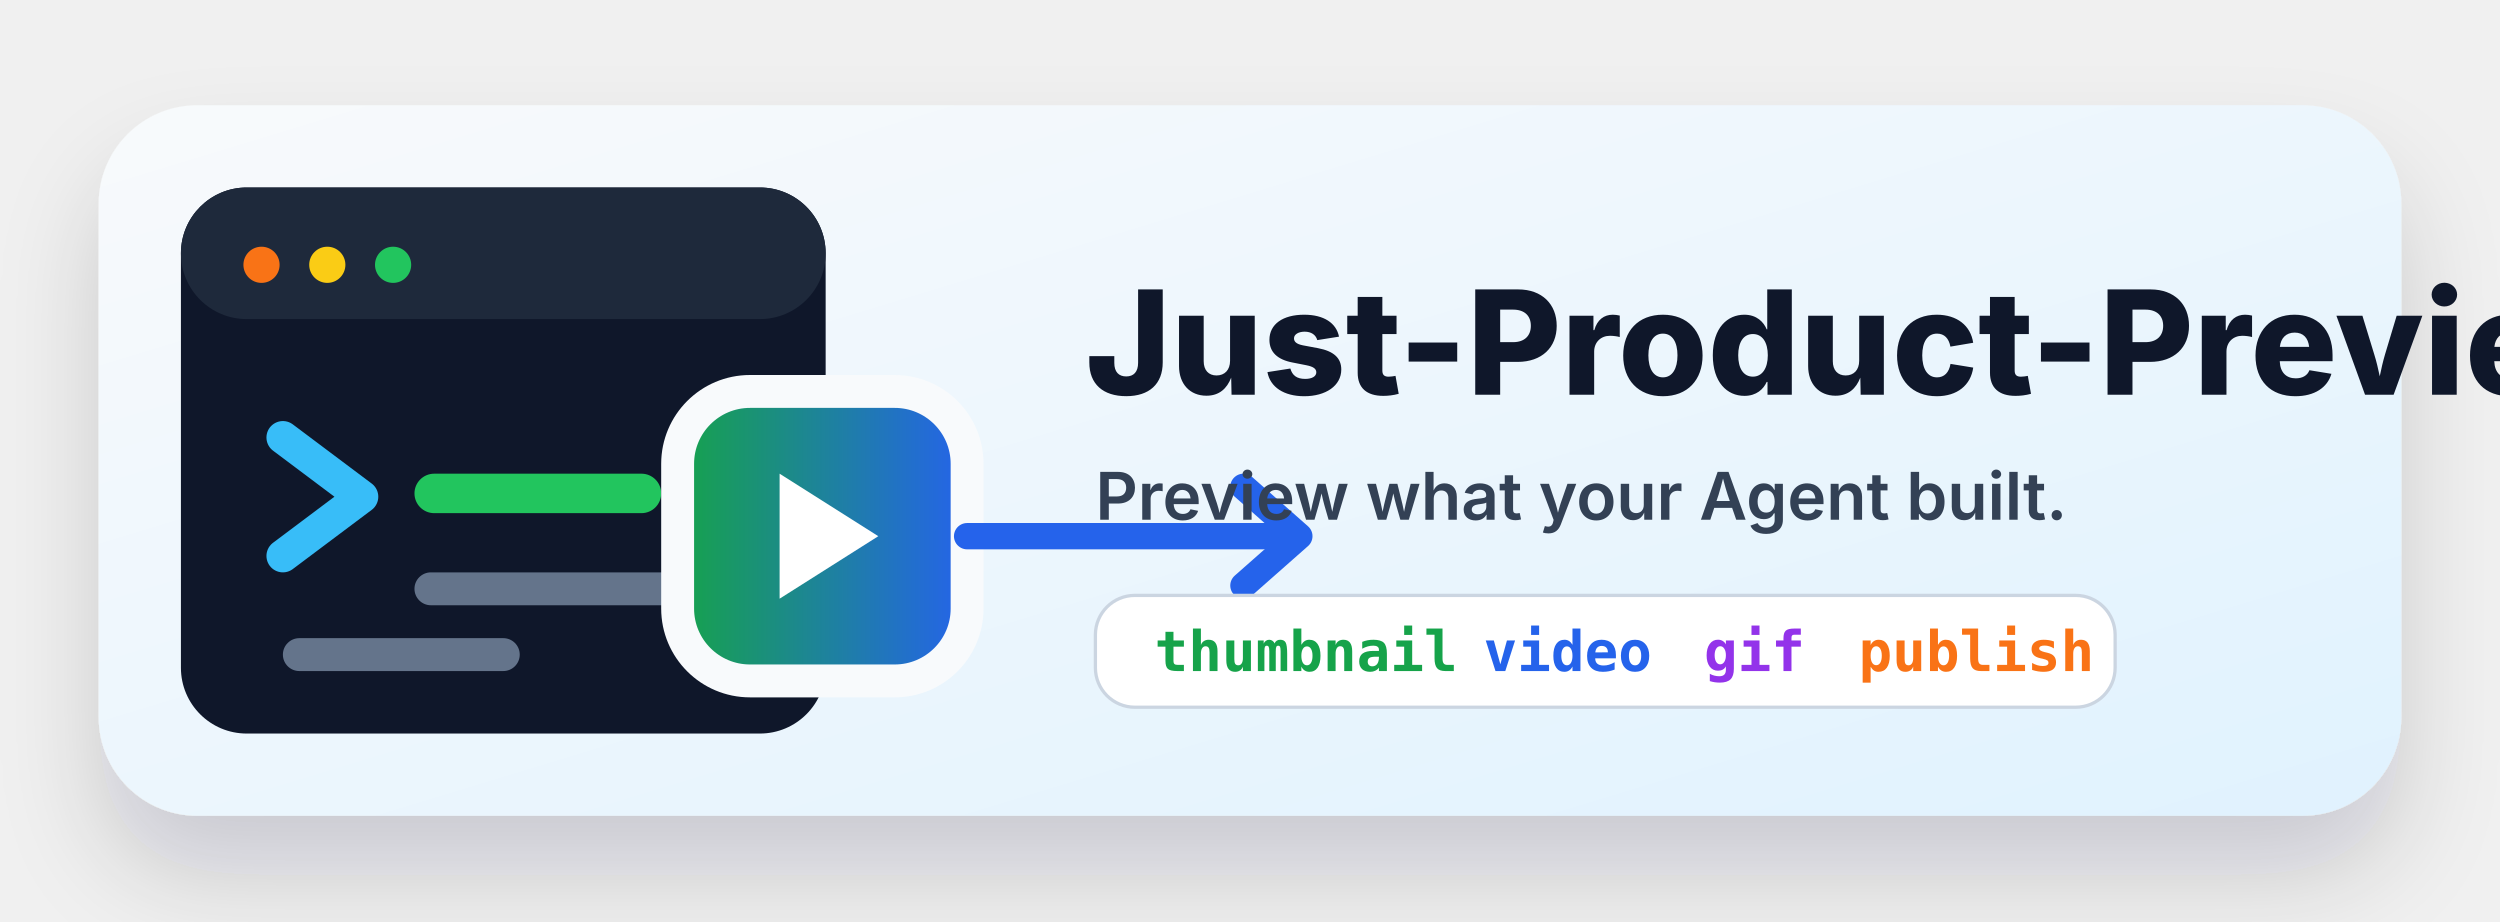
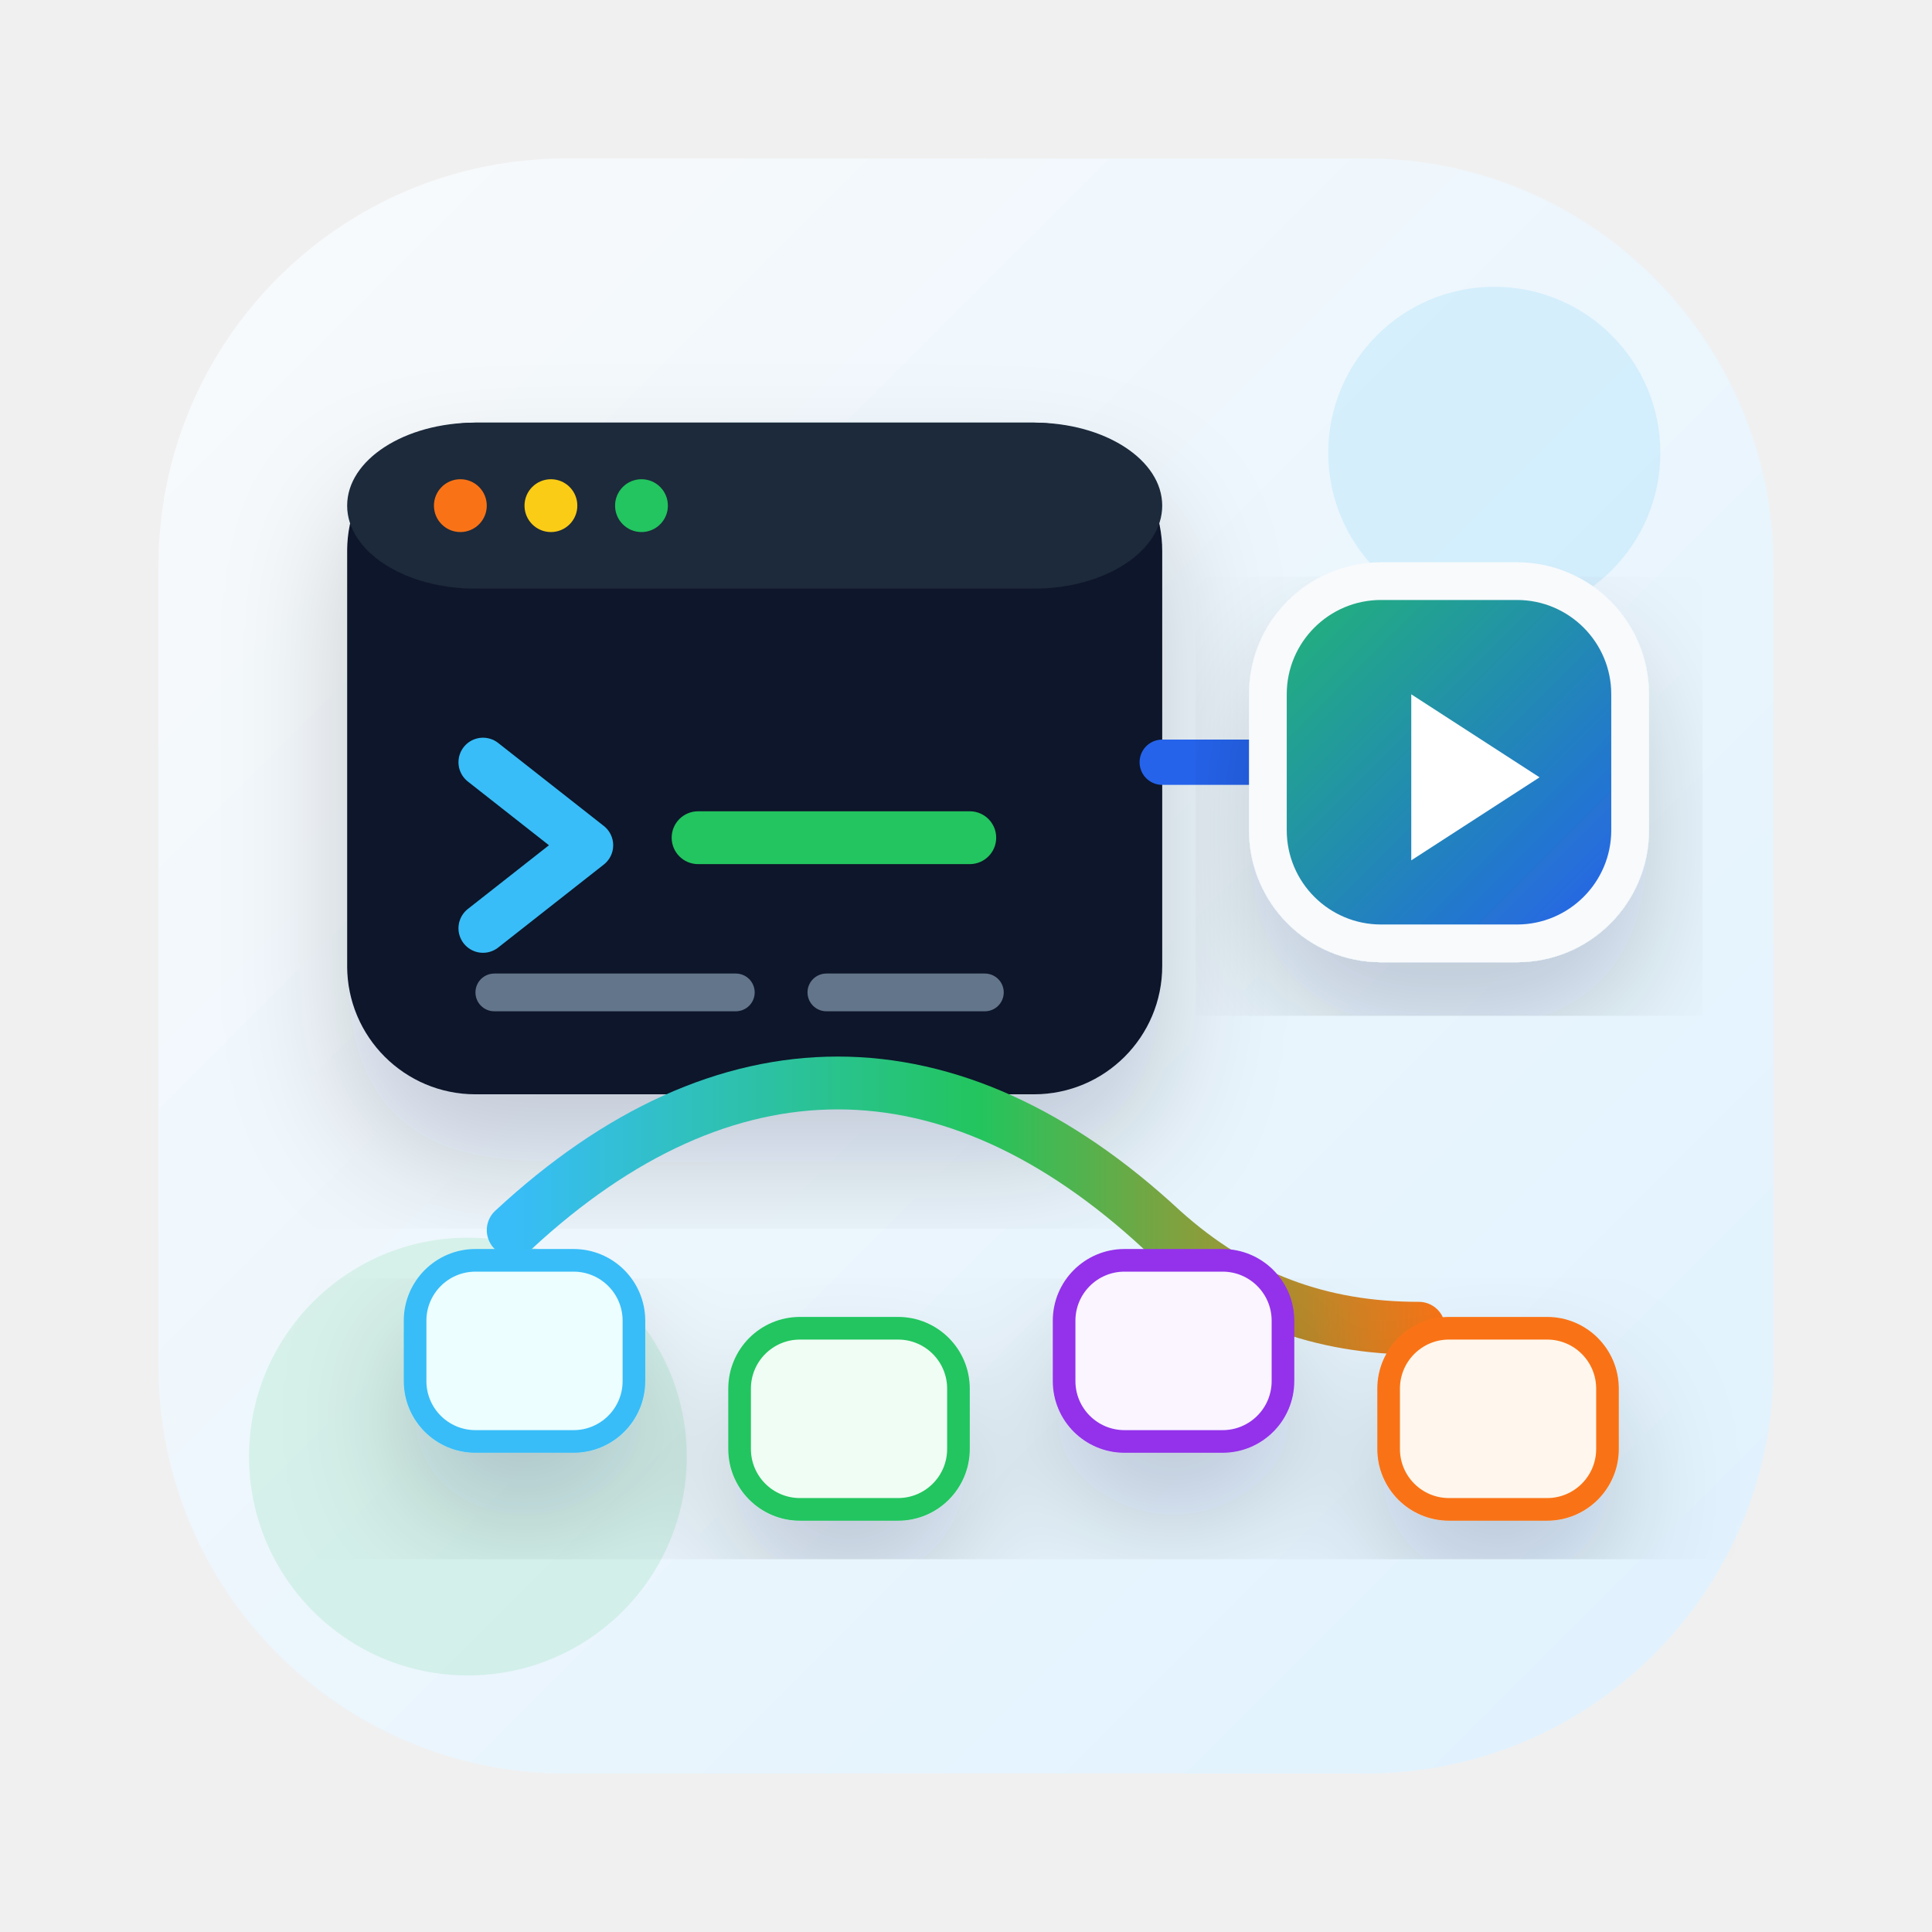
- <svg xmlns="http://www.w3.org/2000/svg" width="760" height="280" viewBox="0 0 760 280" role="img" aria-labelledby="title desc">
+ <svg xmlns="http://www.w3.org/2000/svg" width="512" height="512" viewBox="0 0 512 512" role="img" aria-labelledby="title desc">
  <defs>
-     <linearGradient id="panel" x1="0" x2="1" y1="0" y2="1">
-       <stop offset="0%" stop-color="#F8FAFC" />
-       <stop offset="100%" stop-color="#E0F2FE" />
+     <linearGradient id="bg" x1="64" x2="448" y1="64" y2="448" gradientUnits="userSpaceOnUse">
+       <stop offset="0" stop-color="#f8fafc" />
+       <stop offset="1" stop-color="#e0f2fe" />
    </linearGradient>
-     <linearGradient id="mark" x1="0" x2="1">
-       <stop offset="0%" stop-color="#16A34A" />
-       <stop offset="100%" stop-color="#2563EB" />
+     <linearGradient id="play" x1="316" x2="422" y1="144" y2="250" gradientUnits="userSpaceOnUse">
+       <stop offset="0" stop-color="#22c55e" />
+       <stop offset="1" stop-color="#2563eb" />
    </linearGradient>
-     <filter id="soft-shadow" x="-10%" y="-20%" width="120%" height="140%">
-       <feDropShadow dx="0" dy="18" stdDeviation="15" flood-color="#0F172A" flood-opacity="0.16" />
+     <linearGradient id="path" x1="136" x2="382" y1="302" y2="302" gradientUnits="userSpaceOnUse">
+       <stop offset="0" stop-color="#38bdf8" />
+       <stop offset="0.5" stop-color="#22c55e" />
+       <stop offset="1" stop-color="#f97316" />
+     </linearGradient>
+     <filter id="shadow" x="-20%" y="-20%" width="140%" height="140%">
+       <feDropShadow dx="0" dy="18" stdDeviation="16" flood-color="#0f172a" flood-opacity="0.18" />
    </filter>
  </defs>
-   <rect x="30" y="32" width="700" height="216" rx="30" fill="url(#panel)" filter="url(#soft-shadow)" />
-   <rect x="55" y="57" width="196" height="166" rx="20" fill="#0F172A" />
-   <rect x="55" y="57" width="196" height="40" rx="20" fill="#1E293B" />
-   <rect x="74" y="75" width="11" height="11" rx="5.5" fill="#F97316" />
-   <rect x="94" y="75" width="11" height="11" rx="5.5" fill="#FACC15" />
-   <rect x="114" y="75" width="11" height="11" rx="5.5" fill="#22C55E" />
-   <path d="M86 133 L110 151 L86 169" fill="none" stroke="#38BDF8" stroke-width="10" stroke-linecap="round" stroke-linejoin="round" />
-   <rect x="126" y="144" width="75" height="12" rx="6" fill="#22C55E" />
-   <rect x="126" y="174" width="96" height="10" rx="5" fill="#64748B" />
-   <rect x="86" y="194" width="72" height="10" rx="5" fill="#64748B" />
-   <rect x="206" y="119" width="88" height="88" rx="22" fill="url(#mark)" stroke="#F8FAFC" stroke-width="10" />
-   <path d="M237 144 L267 163 L237 182 Z" fill="#FFFFFF" />
-   <path d="M294 163 C332 163 356 163 390 163" fill="none" stroke="#2563EB" stroke-width="8" stroke-linecap="round" />
-   <path d="M378 148 L395 163 L378 178" fill="none" stroke="#2563EB" stroke-width="8" stroke-linecap="round" stroke-linejoin="round" />
-   <text x="330" y="120" fill="#0F172A" font-family="Inter, Segoe UI, Arial, sans-serif" font-size="44" font-weight="800">Just-Product-Preview</text>
-   <text x="333" y="158" fill="#334155" font-family="Inter, Segoe UI, Arial, sans-serif" font-size="20" font-weight="600">Preview what your Agent built.</text>
-   <g transform="translate(333 181)" font-family="Consolas, Menlo, monospace" font-size="17" font-weight="700">
-     <rect width="310" height="34" rx="12" fill="#FFFFFF" stroke="#CBD5E1" />
-     <text x="18" y="23" fill="#16A34A">thumbnail</text>
-     <text x="118" y="23" fill="#2563EB">video</text>
-     <text x="185" y="23" fill="#9333EA">gif</text>
-     <text x="232" y="23" fill="#F97316">publish</text>
+   <rect x="42" y="42" width="428" height="428" rx="108" fill="url(#bg)" />
+   <circle cx="396" cy="120" r="44" fill="#38bdf8" opacity="0.14" />
+   <circle cx="124" cy="386" r="58" fill="#22c55e" opacity="0.12" />
+   <g filter="url(#shadow)">
+     <rect x="92" y="112" width="216" height="178" rx="34" fill="#0f172a" />
+     <rect x="92" y="112" width="216" height="44" rx="34" fill="#1e293b" />
+     <circle cx="122" cy="134" r="7" fill="#f97316" />
+     <circle cx="146" cy="134" r="7" fill="#facc15" />
+     <circle cx="170" cy="134" r="7" fill="#22c55e" />
+     <path d="M128 202l28 22-28 22" fill="none" stroke="#38bdf8" stroke-width="13" stroke-linecap="round" stroke-linejoin="round" />
+     <rect x="178" y="215" width="86" height="14" rx="7" fill="#22c55e" />
+     <rect x="126" y="258" width="74" height="10" rx="5" fill="#64748b" />
+     <rect x="214" y="258" width="52" height="10" rx="5" fill="#64748b" />
+   </g>
+   <path d="M308 202h28" fill="none" stroke="#2563eb" stroke-width="12" stroke-linecap="round" />
+   <g filter="url(#shadow)">
+     <rect x="336" y="154" width="96" height="96" rx="30" fill="url(#play)" stroke="#f8fafc" stroke-width="10" />
+     <path d="M374 184l34 22-34 22z" fill="#ffffff" />
+   </g>
+   <path d="M136 326c56-52 116-52 172 0 20 18 42 26 68 26" fill="none" stroke="url(#path)" stroke-width="14" stroke-linecap="round" />
+   <g filter="url(#shadow)">
+     <rect x="110" y="334" width="58" height="48" rx="16" fill="#ecfeff" stroke="#38bdf8" stroke-width="6" />
+     <rect x="196" y="352" width="58" height="48" rx="16" fill="#f0fdf4" stroke="#22c55e" stroke-width="6" />
+     <rect x="282" y="334" width="58" height="48" rx="16" fill="#faf5ff" stroke="#9333ea" stroke-width="6" />
+     <rect x="368" y="352" width="58" height="48" rx="16" fill="#fff7ed" stroke="#f97316" stroke-width="6" />
  </g>
</svg>
